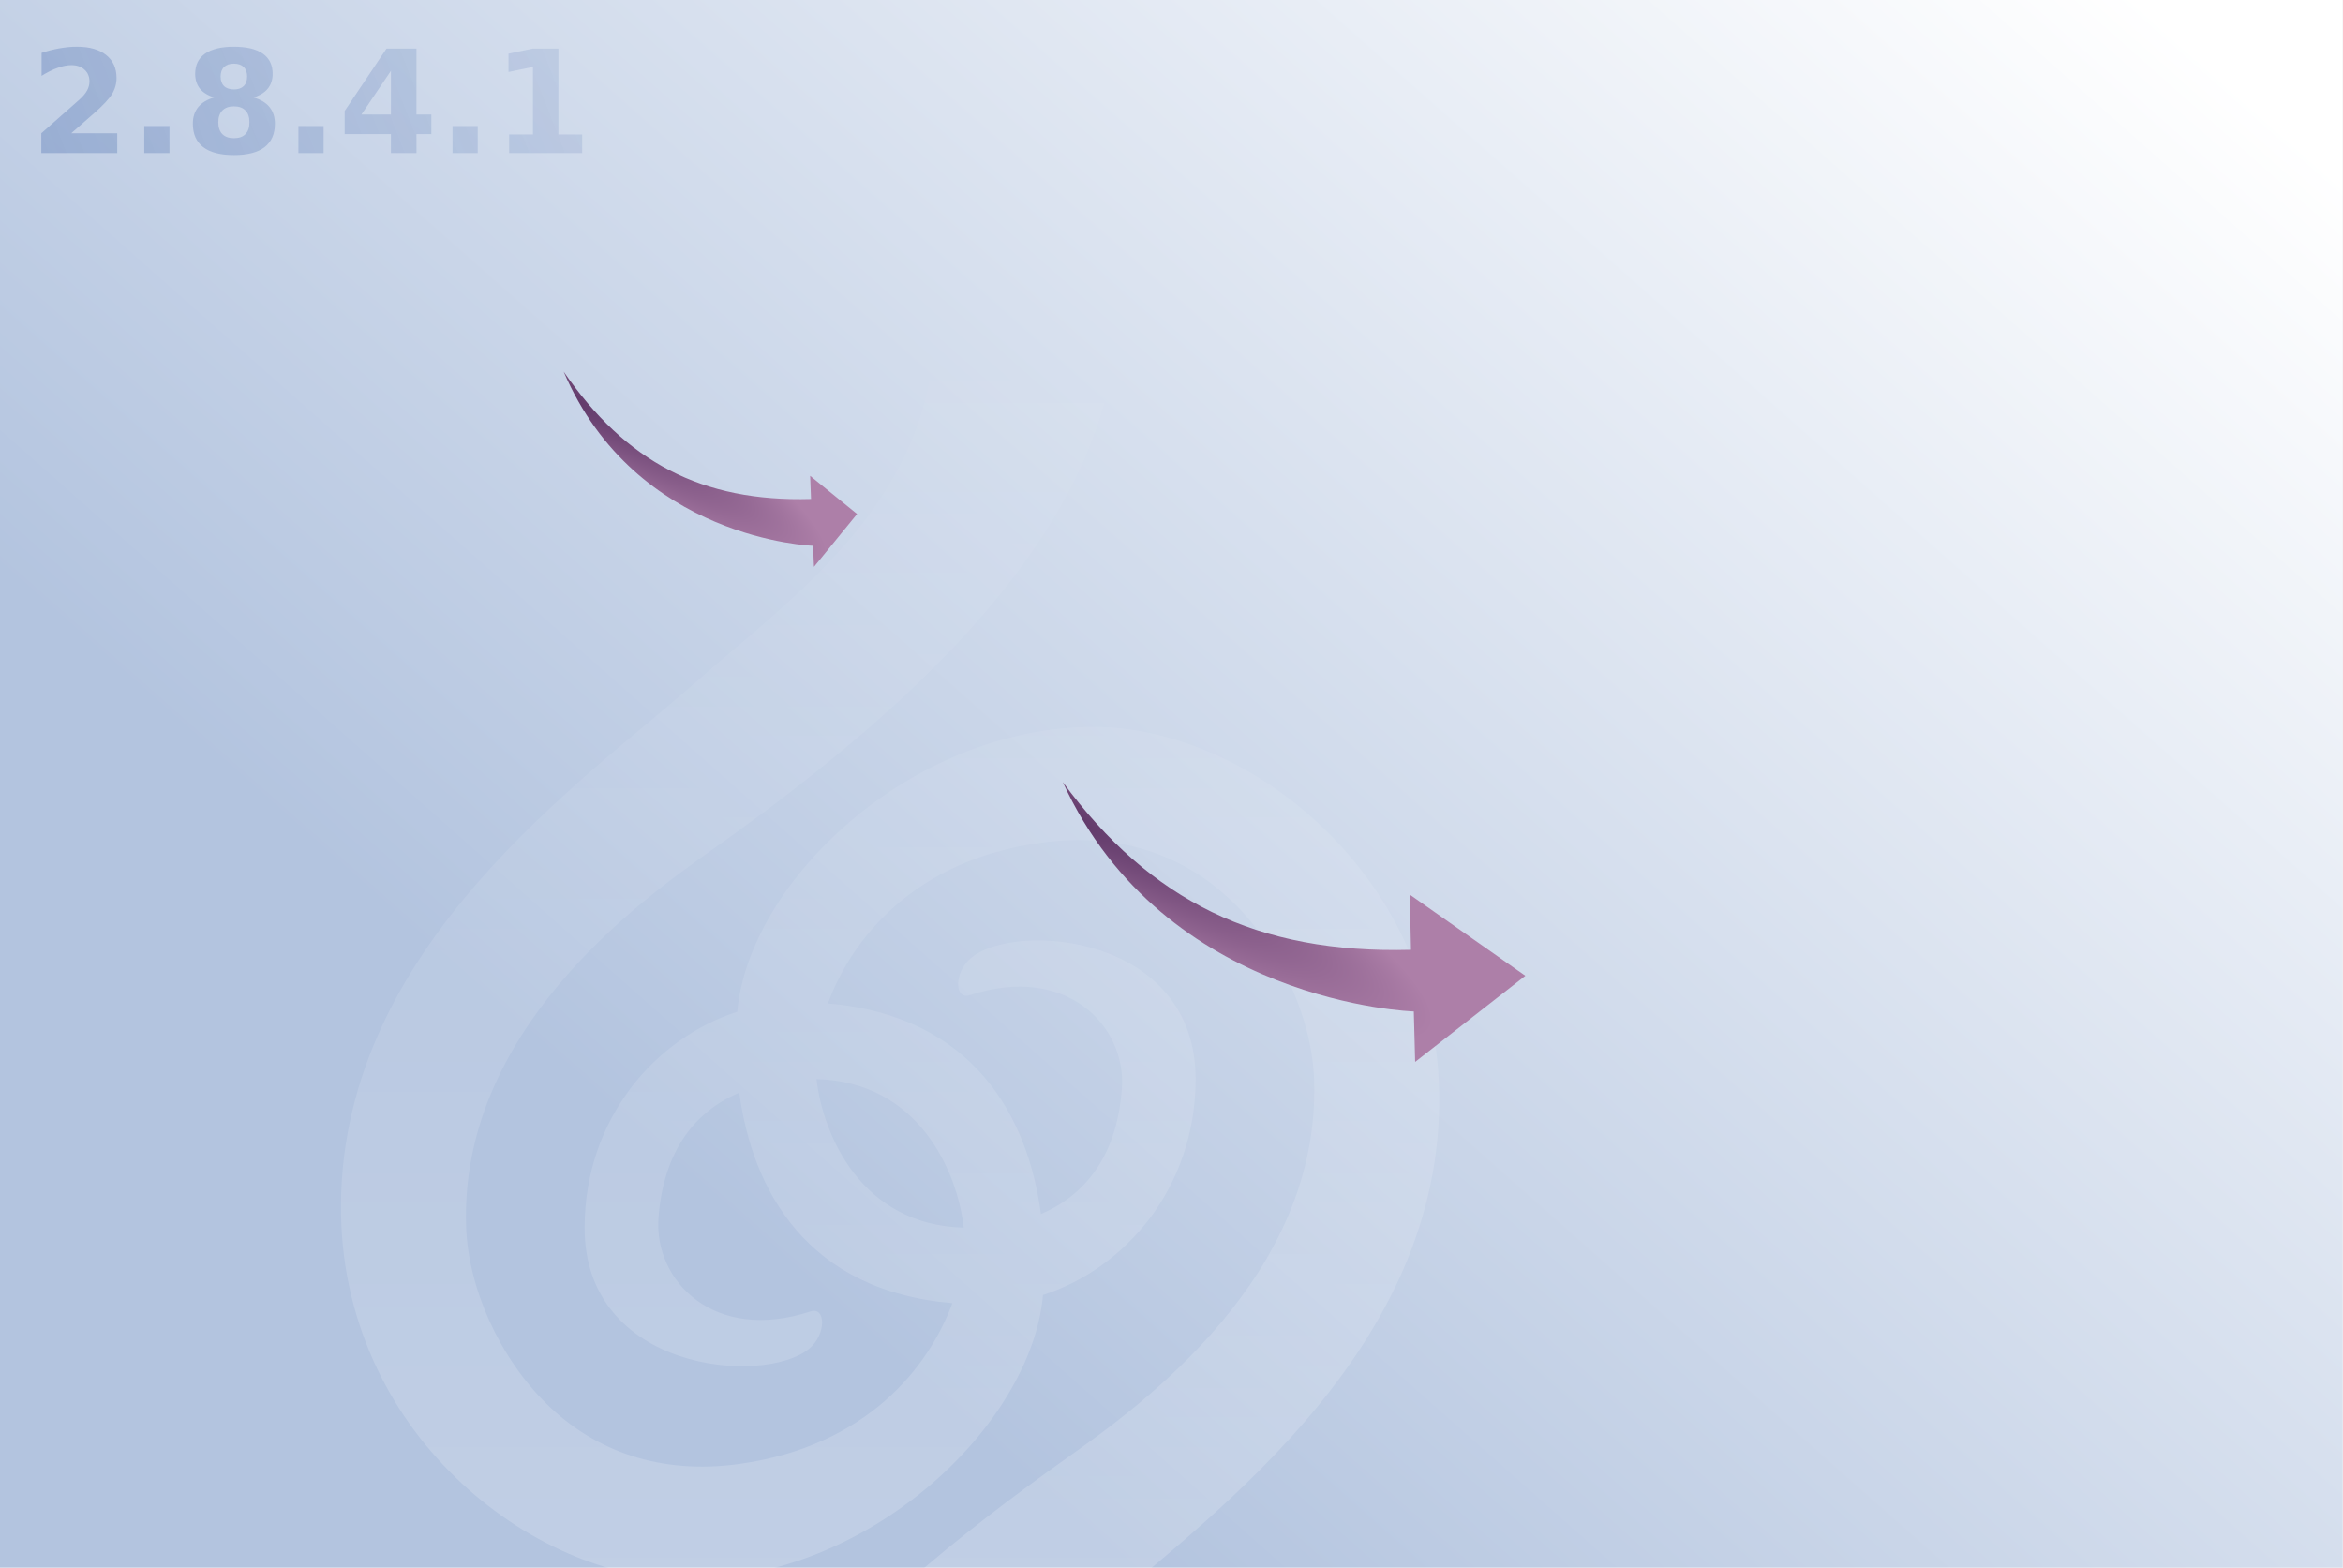
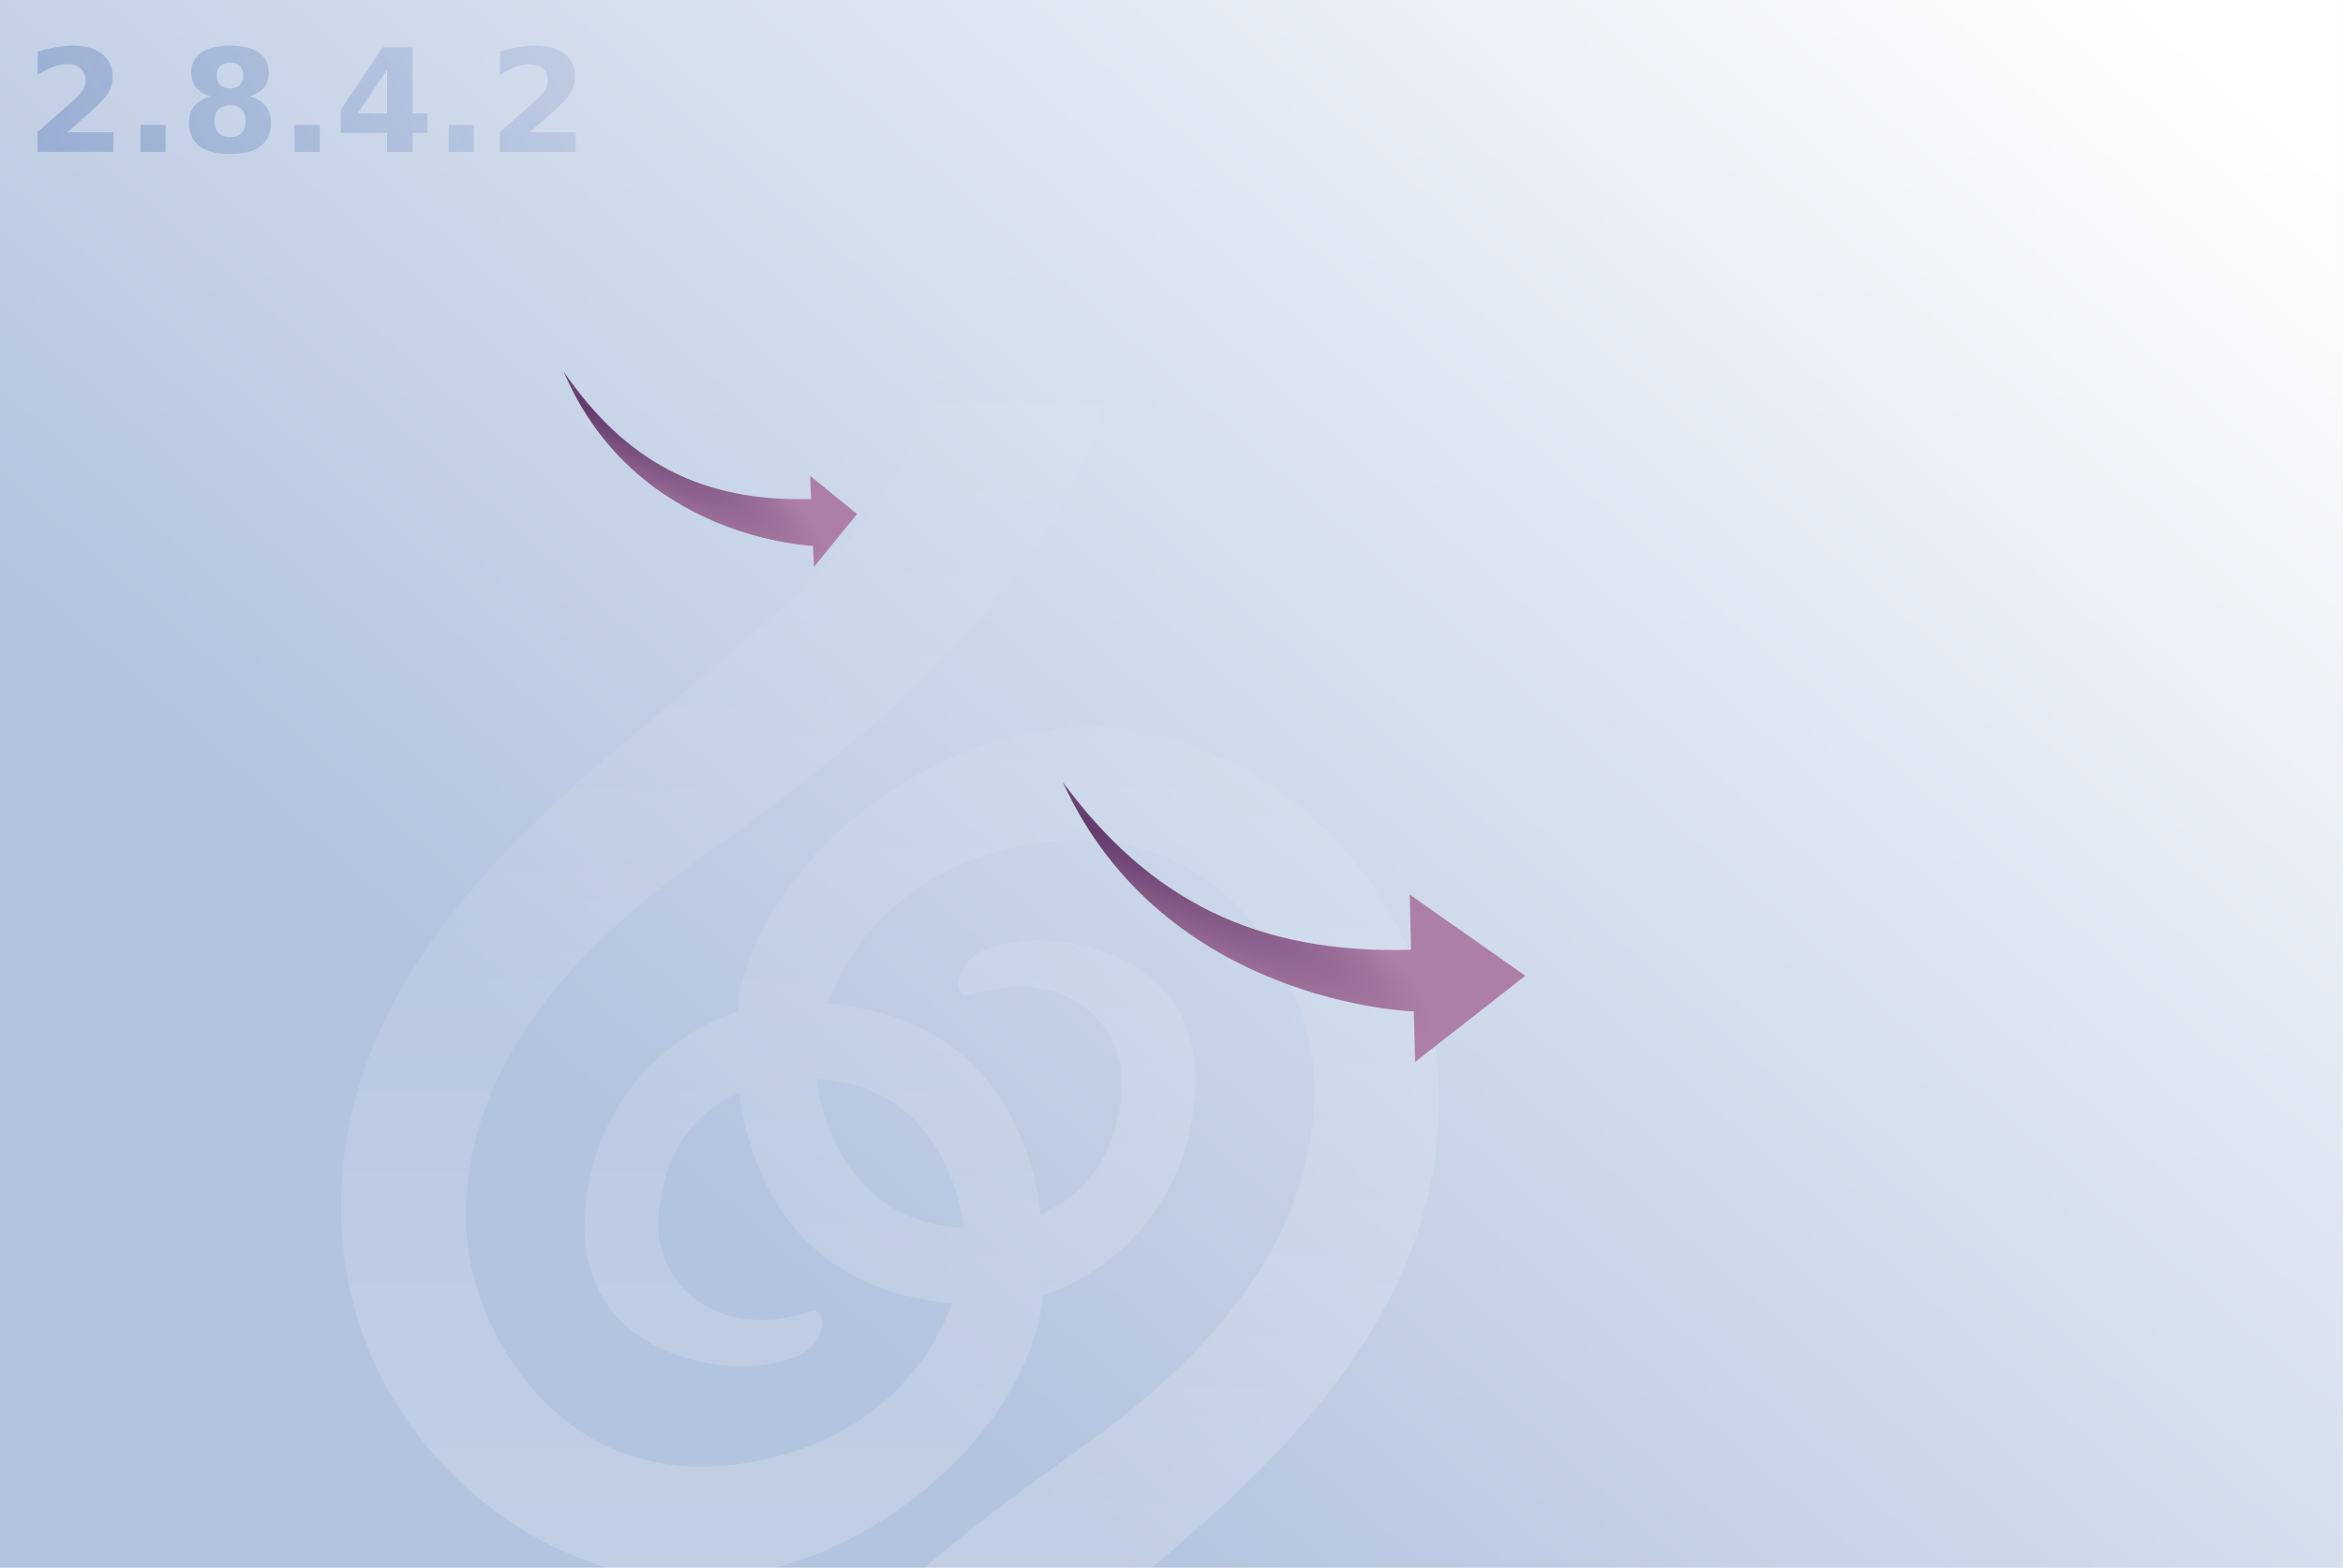
<svg xmlns="http://www.w3.org/2000/svg" xmlns:xlink="http://www.w3.org/1999/xlink" width="568" height="380" id="svg2" version="1.0">
  <defs id="defs4">
    <linearGradient id="linearGradient6206">
      <stop style="stop-color:#174398;stop-opacity:0.304;" offset="0" id="stop6208" />
      <stop style="stop-color:#174398;stop-opacity:0.081;" offset="1" id="stop6210" />
    </linearGradient>
    <linearGradient id="linearGradient6562">
      <stop style="stop-color:#b3c4df;stop-opacity:1;" offset="0" id="stop6564" />
      <stop style="stop-color:#ffffff;stop-opacity:1;" offset="1" id="stop6566" />
    </linearGradient>
    <linearGradient id="linearGradient8252">
      <stop style="stop-color:#ffffff;stop-opacity:0;" offset="0" id="stop8254" />
      <stop style="stop-color:#ffffff;stop-opacity:0.893;" offset="1" id="stop8256" />
    </linearGradient>
    <linearGradient id="linearGradient6897">
      <stop id="stop6899" style="stop-color:#5c3566;stop-opacity:1;" offset="0" />
      <stop id="stop6901" style="stop-color:#ad7fa8;stop-opacity:1;" offset="1" />
    </linearGradient>
    <linearGradient xlink:href="#linearGradient6562" id="linearGradient5526" gradientUnits="userSpaceOnUse" x1="24.867" y1="2743.993" x2="266.825" y2="2454.39" gradientTransform="matrix(1.151927,0,0,1.220193,233.5487,-3078.408)" />
    <linearGradient xlink:href="#linearGradient8252" id="linearGradient5540" gradientUnits="userSpaceOnUse" gradientTransform="translate(-2396.349,704.5859)" x1="2609.625" y1="-733.625" x2="2609.625" y2="-324.812" />
    <radialGradient xlink:href="#linearGradient6897" id="radialGradient6336" cx="164.564" cy="3692.425" fx="164.564" fy="3692.425" r="73.639" gradientTransform="matrix(1.242284,0.7337163,-0.1319094,0.2233377,535.5265,-854.2616)" gradientUnits="userSpaceOnUse" />
    <linearGradient xlink:href="#linearGradient6206" id="linearGradient6215" x1="120.051" y1="3693.115" x2="333.141" y2="3610.13" gradientUnits="userSpaceOnUse" gradientTransform="translate(-176.8,-3730.12)" />
    <radialGradient xlink:href="#linearGradient6897" id="radialGradient3028" gradientUnits="userSpaceOnUse" gradientTransform="matrix(0.8825016,0.5571656,-0.0937066,0.169597,333.3205,-727.6661)" cx="164.564" cy="3692.425" fx="164.564" fy="3692.425" r="73.639" />
  </defs>
  <g id="layer1" transform="translate(2.512011,104.2266)" style="display:inline">
    <g id="g3870" transform="translate(635.664,2901.013)" />
    <g id="g3915" transform="translate(847.6669,2546.493)" />
    <g id="g4049" transform="translate(396.7015,776.3528)" />
    <rect style="fill:#eeeeec;fill-opacity:1;fill-rule:nonzero;stroke:none;stroke-width:2;marker:none;visibility:visible;display:none;overflow:visible;enable-background:accumulate" id="rect6284" width="48" height="48" x="-1661.813" y="-2051.117" />
    <rect y="-1975.117" x="-1654.876" height="32" width="32" id="rect6592" style="fill:#eeeeec;fill-opacity:1;fill-rule:nonzero;stroke:none;stroke-width:2;marker:none;visibility:visible;display:none;overflow:visible;enable-background:accumulate" />
    <rect style="fill:#eeeeec;fill-opacity:1;fill-rule:nonzero;stroke:none;stroke-width:2;marker:none;visibility:visible;display:none;overflow:visible;enable-background:accumulate" id="rect6749" width="22" height="22" x="-1654.876" y="-1924.055" />
    <rect y="-1882.113" x="-1654.876" height="16" width="16" id="rect6833" style="fill:#eeeeec;fill-opacity:1;fill-rule:nonzero;stroke:none;stroke-width:2;marker:none;visibility:visible;display:none;overflow:visible;enable-background:accumulate" />
    <rect y="-1925.117" x="-1630.876" height="24" width="24" id="rect8104" style="fill:#eeeeec;fill-opacity:1;fill-rule:nonzero;stroke:none;stroke-width:2;marker:none;visibility:visible;display:none;overflow:visible;enable-background:accumulate" />
    <flowRoot xml:space="preserve" id="flowRoot6492" style="font-size:12px;font-style:normal;font-weight:normal;fill:#000000;fill-opacity:1;stroke:none;font-family:Bitstream Vera Sans" transform="translate(126.2,-84.12027)">
      <flowRegion id="flowRegion6494">
        <rect id="rect6496" width="375.557" height="111.901" x="3084.162" y="-680.943" />
      </flowRegion>
      <flowPara id="flowPara6498" />
    </flowRoot>
    <text xml:space="preserve" style="font-size:12px;font-style:normal;font-weight:normal;fill:#000000;fill-opacity:1;stroke:none;font-family:Bitstream Vera Sans" x="3258.283" y="-672.06" id="text6500">
      <tspan id="tspan6502" x="3258.283" y="-672.06" />
    </text>
    <rect style="fill:url(#linearGradient5526);fill-opacity:1;fill-rule:nonzero;stroke:none;stroke-width:1.364px;marker:none;visibility:visible;display:inline;overflow:visible;enable-background:accumulate" id="rect5451" width="567.9" height="380.7" x="-2.512" y="-104.927" ry="0" />
    <path style="opacity:0.271;fill:url(#linearGradient5540);fill-opacity:1;fill-rule:evenodd;stroke:none;display:inline" d="m 223.775,-29.039 c 0.046,1.018 0.047,2.039 0.062,3.062 0.613,42.702 -34.43,66.607 -57.625,87.063 -27.696,24.424 -85.6,64.028 -86.062,126.594 -0.407,55.265 46.557,91.027 83.687,91.031 44.471,0.006 83.644,-37.476 86.5,-69 19.767,-6.406 36.889,-25.765 37,-52.188 0.146,-35.074 -43.395,-38.523 -54.375,-29.594 -4.264,3.469 -4.15,10.333 -0.375,9.094 23.444,-7.703 37.95,7.492 36.875,22.594 -1.063,14.914 -7.749,25.416 -19.625,30.438 -3.149,-23.499 -16.27,-48.015 -51.656,-51.031 5.75,-15.518 20.648,-34.641 51.625,-38.969 19.148,-2.675 35.032,3.128 46.625,14.469 11.591,11.341 19.114,28.216 19.625,43 1.64,47.44 -41.574,78.681 -59.719,91.531 -54.458,38.569 -96.821,80.638 -98.719,130.719 l 45.156,0 c -0.048,-1.018 -0.018,-2.039 -0.031,-3.062 -0.615,-42.702 34.428,-66.639 57.625,-87.094 27.696,-24.424 85.569,-63.997 86.031,-126.562 0.409,-55.265 -46.557,-91.058 -83.688,-91.063 -44.478,-0.006 -83.651,37.506 -86.5,69.031 -19.767,6.406 -36.89,25.764 -37,52.188 -0.148,35.073 43.395,38.492 54.375,29.562 4.266,-3.469 4.148,-10.333 0.375,-9.094 -23.445,7.703 -37.919,-7.461 -36.844,-22.562 1.063,-14.912 7.721,-25.447 19.594,-30.469 3.142,23.509 16.254,48.013 51.656,51.031 -5.752,15.517 -20.651,34.641 -51.625,38.969 -19.146,2.675 -35.034,-3.096 -46.625,-14.438 -11.593,-11.341 -19.114,-28.216 -19.625,-43 -1.638,-47.441 41.608,-78.681 59.75,-91.531 54.458,-38.569 96.791,-80.638 98.687,-130.719 l -45.156,0 z m -28.344,186.406 c 24.774,0.603 34.157,22.422 35.688,36 -24.755,-0.605 -34.148,-22.421 -35.688,-36 z" id="path5518" />
    <path style="fill:url(#radialGradient6336);fill-opacity:1;fill-rule:evenodd;stroke:none" d="m 255.133,85.355 c 24.598,53.827 85.096,55.606 85.096,55.606 l 0.325,12.231 26.713,-20.877 -28.021,-19.681 0.301,13.386 c -37.253,0.995 -63.192,-11.794 -84.414,-40.666 z" id="path6326" />
    <text xml:space="preserve" style="font-size:34px;font-style:normal;font-variant:normal;font-weight:bold;font-stretch:normal;text-align:start;line-height:125%;writing-mode:lr-tb;text-anchor:start;fill:url(#linearGradient6215);fill-opacity:1;stroke:none;font-family:Bitstream Vera Sans;-inkscape-font-specification:Bitstream Vera Sans Bold" x="3.812" y="-67.386" id="text5419">
-       <tspan id="tspan5421" x="4.754" y="-67.119" style="font-size:34.734px;font-style:normal;font-variant:normal;font-weight:bold;font-stretch:normal;text-align:start;line-height:125%;writing-mode:lr-tb;text-anchor:start;fill:url(#linearGradient6215);fill-opacity:1;font-family:Bitstream Vera Sans;-inkscape-font-specification:Bitstream Vera Sans Bold">2.8.4.1</tspan>
+       <tspan id="tspan5421" x="3.812" y="-67.386" style="font-size:34.734px;font-style:normal;font-variant:normal;font-weight:bold;font-stretch:normal;text-align:start;line-height:125%;writing-mode:lr-tb;text-anchor:start;fill:url(#linearGradient6215);fill-opacity:1;font-family:Bitstream Vera Sans;-inkscape-font-specification:Bitstream Vera Sans Bold">2.8.4.2</tspan>
    </text>
    <rect style="fill:#9f0000;fill-opacity:1;fill-rule:nonzero;stroke:none;stroke-width:0.497;marker:none;visibility:visible;display:inline;overflow:visible;enable-background:accumulate" id="rect5520-2-0" width="56.374" height="17.284" x="-65.499" y="-61.989" ry="2.141" />
    <text xml:space="preserve" style="font-size:13px;font-style:normal;font-variant:normal;font-weight:900;font-stretch:normal;text-align:start;line-height:125%;writing-mode:lr-tb;text-anchor:start;fill:#ffffff;fill-opacity:1;stroke:none;display:inline;font-family:Arial Black;-inkscape-font-specification:'Arial Black, Heavy'" x="-60.325" y="-48.048" id="text5522-9-5">
      <tspan id="tspan5524-3-9" x="-60.325" y="-48.048" style="font-size:13px;font-style:normal;font-variant:normal;font-weight:900;font-stretch:normal;text-align:start;line-height:125%;writing-mode:lr-tb;text-anchor:start;font-family:Arial Black;-inkscape-font-specification:'Arial Black, Heavy'">Beta 3</tspan>
    </text>
    <path id="path3026" d="m 134.133,-14.145 c 17.474,40.875 60.451,42.226 60.451,42.226 l 0.231,5.112 10.452,-12.816 -11.381,-9.25 0.214,5.609 C 167.635,17.492 149.209,7.78 134.133,-14.145 z" style="fill:url(#radialGradient3028);fill-opacity:1;fill-rule:evenodd;stroke:none" />
  </g>
  <path style="fill:none;stroke:#000000;stroke-width:1px;stroke-linecap:butt;stroke-linejoin:miter;stroke-opacity:1" id="path22354" d="m 5321.675,-21894.952 0,-100 43.372,-73.913 39.709,-16.338 -39.709,16.338 4.642,-45.671 -4.642,45.671 -43.372,73.913 -21.795,-46.548 1.356,-44.428 -1.356,44.428 -35.842,-24.64 35.842,24.64 21.795,46.548 0,100" />
</svg>
